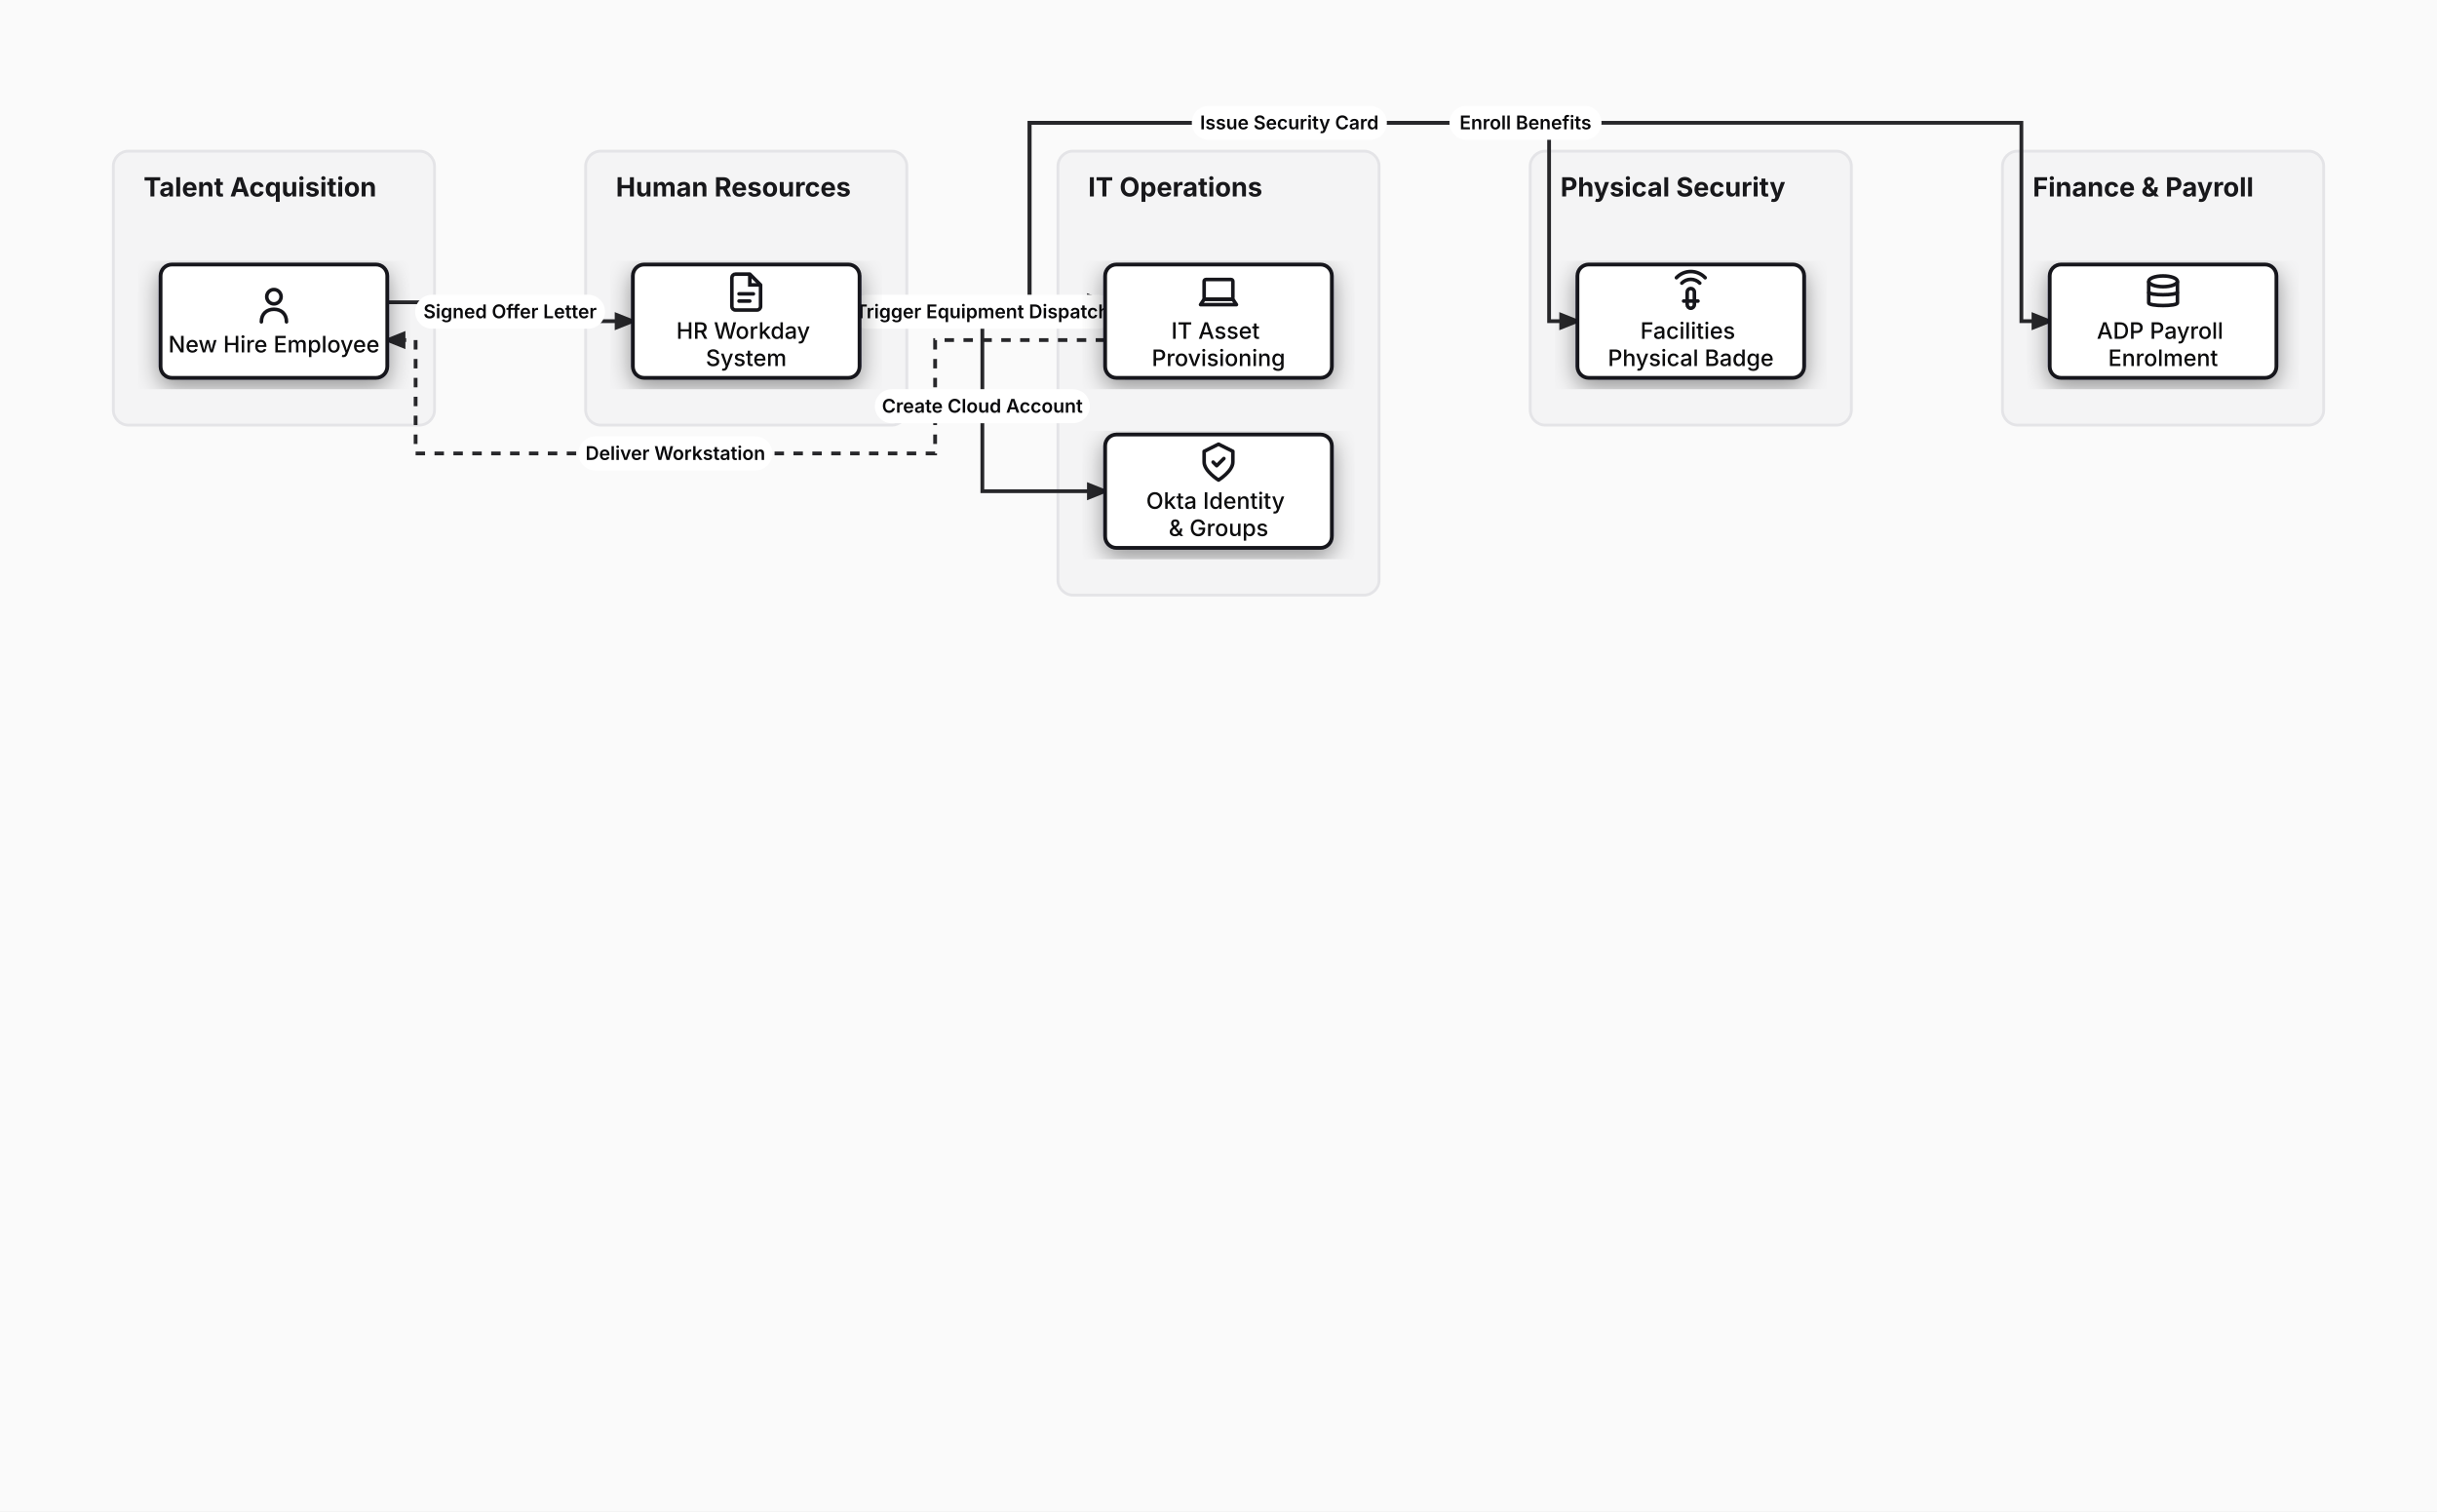
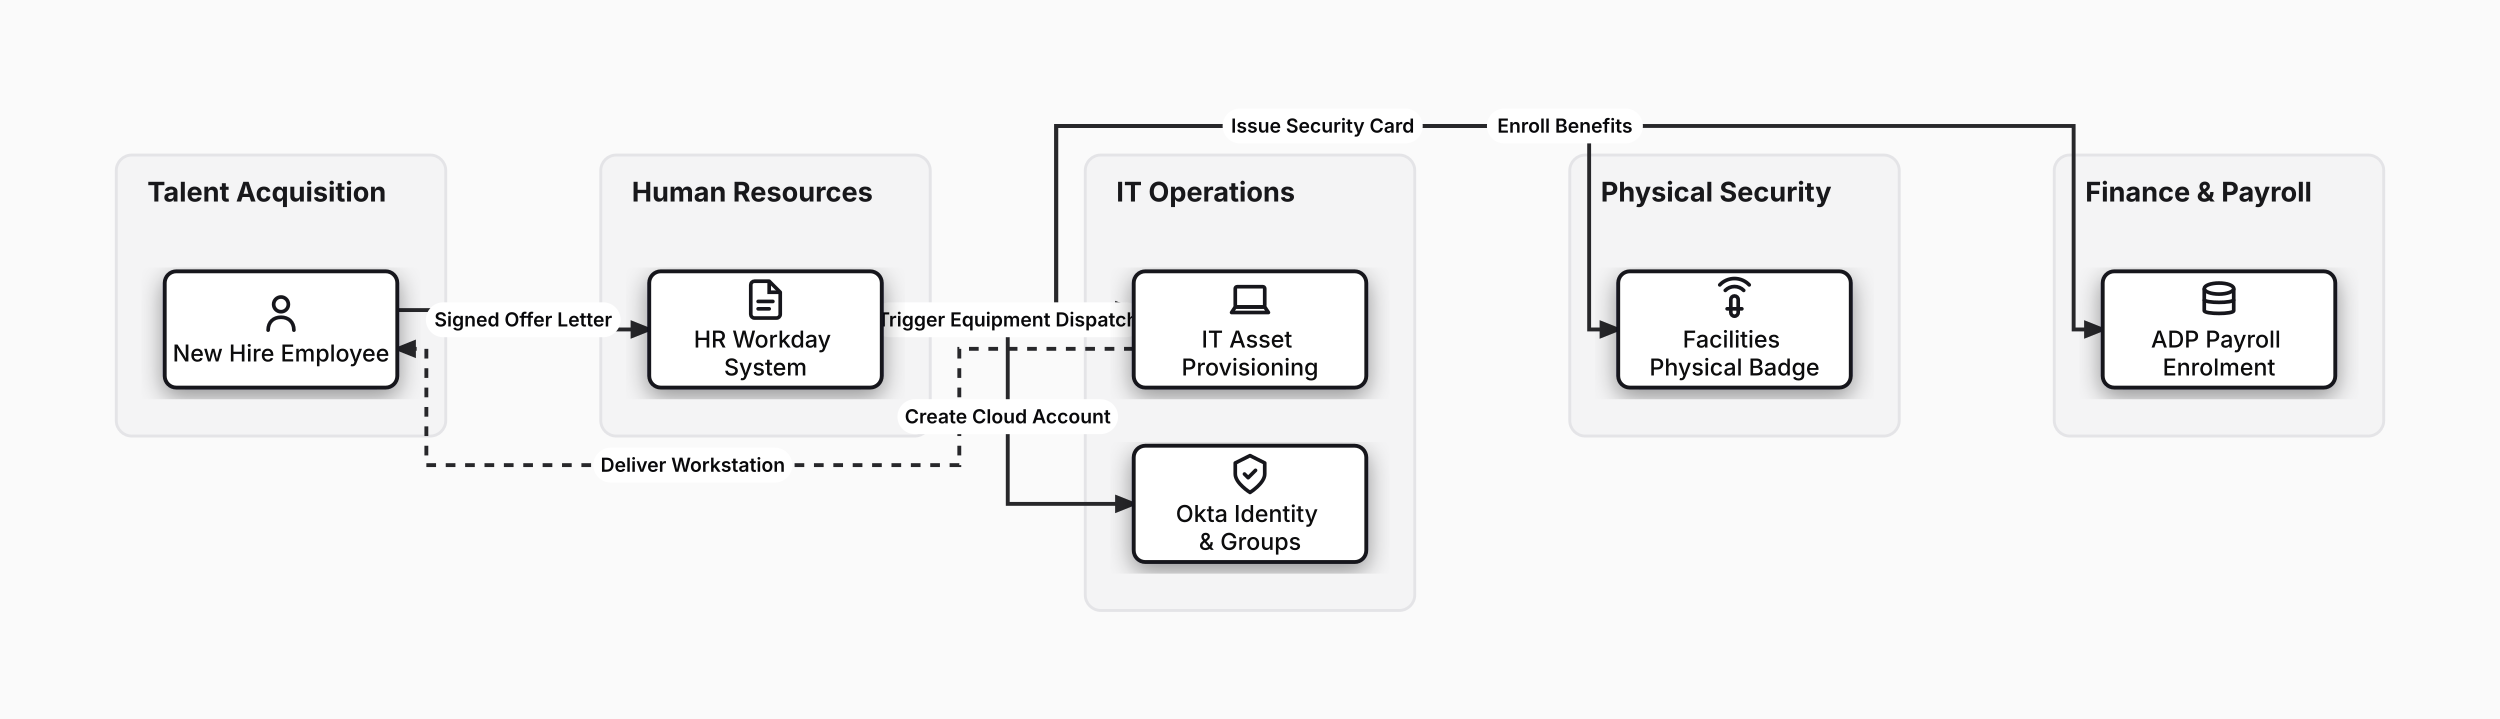
- <svg xmlns="http://www.w3.org/2000/svg" viewBox="0 0 1290 800" width="1290" height="800">
+ <svg xmlns="http://www.w3.org/2000/svg" viewBox="0 0 1290 371" width="1290" height="371">
  <defs>
    <marker id="arrow" viewBox="0 0 10 10" refX="8" refY="5" markerWidth="6" markerHeight="6" orient="auto-start-reverse">
      <path d="M 0 1 L 10 5 L 0 9 z" fill="#18181B" />
    </marker>
    <marker id="arrow-tail" viewBox="0 0 10 10" refX="2" refY="5" markerWidth="6" markerHeight="6" orient="auto">
      <path d="M 10 1 L 0 5 L 10 9 z" fill="#18181B" />
    </marker>
    <marker id="arrow-27272A" viewBox="0 0 10 10" refX="8" refY="5" markerWidth="6" markerHeight="6" orient="auto-start-reverse">
      <path d="M 0 1 L 10 5 L 0 9 z" fill="#27272A" />
    </marker>
    <marker id="arrow-27272A-tail" viewBox="0 0 10 10" refX="2" refY="5" markerWidth="6" markerHeight="6" orient="auto">
      <path d="M 10 1 L 0 5 L 10 9 z" fill="#27272A" />
    </marker>
    <filter id="shadow" x="-10%" y="-10%" width="120%" height="120%">
      <feDropShadow dx="0" dy="4" stdDeviation="6" flood-color="#000000" flood-opacity="0.4" />
    </filter>
  </defs>
  <rect width="100%" height="100%" fill="#FAFAFA" />
  <g id="group_1">
    <rect x="60.0" y="80.0" width="170.0" height="145.0" rx="8" fill="#F4F4F5" stroke="#E4E4E7" stroke-width="1.5" />
    <text x="76" y="104" fill="#18181B" font-family="Inter, -apple-system, BlinkMacSystemFont, 'Segoe UI', Roboto, sans-serif" font-size="14" font-weight="700" text-anchor="start">Talent Acquisition</text>
  </g>
  <g id="group_2">
    <rect x="310.0" y="80.0" width="170.0" height="145.0" rx="8" fill="#F4F4F5" stroke="#E4E4E7" stroke-width="1.5" />
    <text x="326" y="104" fill="#18181B" font-family="Inter, -apple-system, BlinkMacSystemFont, 'Segoe UI', Roboto, sans-serif" font-size="14" font-weight="700" text-anchor="start">Human Resources</text>
  </g>
  <g id="group_3">
    <rect x="560.0" y="80.0" width="170.0" height="235.0" rx="8" fill="#F4F4F5" stroke="#E4E4E7" stroke-width="1.5" />
    <text x="576" y="104" fill="#18181B" font-family="Inter, -apple-system, BlinkMacSystemFont, 'Segoe UI', Roboto, sans-serif" font-size="14" font-weight="700" text-anchor="start">IT Operations</text>
  </g>
  <g id="group_4">
    <rect x="810.0" y="80.0" width="170.0" height="145.0" rx="8" fill="#F4F4F5" stroke="#E4E4E7" stroke-width="1.5" />
    <text x="826" y="104" fill="#18181B" font-family="Inter, -apple-system, BlinkMacSystemFont, 'Segoe UI', Roboto, sans-serif" font-size="14" font-weight="700" text-anchor="start">Physical Security</text>
  </g>
  <g id="group_5">
    <rect x="1060.0" y="80.0" width="170.0" height="145.0" rx="8" fill="#F4F4F5" stroke="#E4E4E7" stroke-width="1.5" />
    <text x="1076" y="104" fill="#18181B" font-family="Inter, -apple-system, BlinkMacSystemFont, 'Segoe UI', Roboto, sans-serif" font-size="14" font-weight="700" text-anchor="start">Finance &amp; Payroll</text>
  </g>
  <path d="M 205.0 160.0 L 270.0 160.0 L 270.0 170.0 L 335.0 170.0" fill="none" stroke="#27272A" stroke-width="2" marker-end="url(#arrow-27272A)" />
  <path d="M 455.0 170.0 L 520.0 170.0 L 520.0 160.0 L 585.0 160.0" fill="none" stroke="#27272A" stroke-width="2" marker-end="url(#arrow-27272A)" />
  <path d="M 455.0 170.0 L 520.0 170.0 L 520.0 260.0 L 585.0 260.0" fill="none" stroke="#27272A" stroke-width="2" marker-end="url(#arrow-27272A)" />
  <path d="M 455.0 170.0 L 545.0 170.0 L 545.0 65.0 L 820.0 65.0 L 820.0 170.0 L 835.0 170.0" fill="none" stroke="#27272A" stroke-width="2" marker-end="url(#arrow-27272A)" />
  <path d="M 455.0 170.0 L 545.0 170.0 L 545.0 65.0 L 1070.0 65.0 L 1070.0 170.0 L 1085.0 170.0" fill="none" stroke="#27272A" stroke-width="2" marker-end="url(#arrow-27272A)" />
  <path d="M 585.0 180.0 L 495.0 180.0 L 495.0 240.0 L 220.0 240.0 L 220.0 180.0 L 205.0 180.0" fill="none" stroke="#27272A" stroke-width="2" stroke-dasharray="5,5" marker-end="url(#arrow-27272A)" />
  <g class="badge">
    <rect x="219.754" y="156.0" width="100.492" height="18.0" rx="9.0" fill="#FFFFFF" />
    <text x="270" y="168.44" fill="#09090B" font-family="Inter, -apple-system, BlinkMacSystemFont, 'Segoe UI', Roboto, sans-serif" font-size="10" font-weight="600" text-anchor="middle">Signed Offer Letter</text>
  </g>
  <g class="badge">
    <rect x="450.027" y="156.0" width="139.945" height="18.0" rx="9.0" fill="#FFFFFF" />
    <text x="520" y="168.44" fill="#09090B" font-family="Inter, -apple-system, BlinkMacSystemFont, 'Segoe UI', Roboto, sans-serif" font-size="10" font-weight="600" text-anchor="middle">Trigger Equipment Dispatch</text>
  </g>
  <g class="badge">
    <rect x="463.084" y="206.0" width="113.832" height="18.0" rx="9.0" fill="#FFFFFF" />
    <text x="520" y="218.44" fill="#09090B" font-family="Inter, -apple-system, BlinkMacSystemFont, 'Segoe UI', Roboto, sans-serif" font-size="10" font-weight="600" text-anchor="middle">Create Cloud Account</text>
  </g>
  <g class="badge">
    <rect x="630.872" y="56.0" width="103.256" height="18.0" rx="9.0" fill="#FFFFFF" />
    <text x="682.5" y="68.44" fill="#09090B" font-family="Inter, -apple-system, BlinkMacSystemFont, 'Segoe UI', Roboto, sans-serif" font-size="10" font-weight="600" text-anchor="middle">Issue Security Card</text>
  </g>
  <g class="badge">
    <rect x="767.261" y="56.0" width="80.478" height="18.0" rx="9.0" fill="#FFFFFF" />
    <text x="807.5" y="68.44" fill="#09090B" font-family="Inter, -apple-system, BlinkMacSystemFont, 'Segoe UI', Roboto, sans-serif" font-size="10" font-weight="600" text-anchor="middle">Enroll Benefits</text>
  </g>
  <g class="badge">
    <rect x="306.155" y="231.0" width="102.689" height="18.0" rx="9.0" fill="#FFFFFF" />
    <text x="357.5" y="243.44" fill="#09090B" font-family="Inter, -apple-system, BlinkMacSystemFont, 'Segoe UI', Roboto, sans-serif" font-size="10" font-weight="600" text-anchor="middle">Deliver Workstation</text>
  </g>
  <g id="candidate" filter="url(#shadow)">
    <rect x="85.0" y="140.0" width="120.0" height="60.0" rx="6.0" fill="#FFFFFF" stroke="#18181B" stroke-width="2.0" />
    <g class="icon icon-user" transform="translate(133.6, 150.4) scale(0.95)">
      <circle cx="12" cy="7" r="4" fill="none" stroke="#18181B" stroke-width="2.0" />
      <path d="M 5 21 C 5 16.5 8 14 12 14 C 16 14 19 16.5 19 21" fill="none" stroke="#18181B" stroke-width="2.0" stroke-linecap="round" />
    </g>
    <text x="145" y="186.53" fill="#09090B" font-family="Inter, -apple-system, BlinkMacSystemFont, 'Segoe UI', Roboto, sans-serif" font-size="12" font-weight="500" text-anchor="middle">New Hire Employee</text>
  </g>
  <g id="hr_intake" filter="url(#shadow)">
    <rect x="335.0" y="140.0" width="120.0" height="60.0" rx="6.0" fill="#FFFFFF" stroke="#18181B" stroke-width="2.0" />
    <g class="icon icon-document" transform="translate(383.6, 143.2) scale(0.95)">
      <path d="M 14 2 H 6 A 2 2 0 0 0 4 4 V 20 A 2 2 0 0 0 6 22 H 18 A 2 2 0 0 0 20 20 V 8 Z" fill="none" stroke="#18181B" stroke-width="2.0" stroke-linejoin="round" />
      <polyline points="14,2 14,8 20,8" fill="none" stroke="#18181B" stroke-width="2.0" />
      <line x1="8" y1="13" x2="16" y2="13" stroke="#18181B" stroke-width="2.0" stroke-linecap="round" />
      <line x1="8" y1="17" x2="14" y2="17" stroke="#18181B" stroke-width="2.0" stroke-linecap="round" />
    </g>
    <text x="395" y="179.33" text-anchor="middle" fill="#09090B" font-family="Inter, -apple-system, BlinkMacSystemFont, 'Segoe UI', Roboto, sans-serif" font-size="12" font-weight="500">
      <tspan x="395" dy="0">HR Workday</tspan>
      <tspan x="395" dy="14.4">System</tspan>
    </text>
  </g>
  <g id="it_provision" filter="url(#shadow)">
    <rect x="585.0" y="140.0" width="120.0" height="60.0" rx="6.0" fill="#FFFFFF" stroke="#18181B" stroke-width="2.0" />
    <g class="icon icon-laptop" transform="translate(633.6, 143.2) scale(0.95)">
      <rect x="4" y="5" width="16" height="11" rx="1" fill="none" stroke="#18181B" stroke-width="2.0" />
      <path d="M 2 19 H 22 L 20 16 H 4 Z" fill="none" stroke="#18181B" stroke-width="2.0" stroke-linejoin="round" />
    </g>
    <text x="645" y="179.33" text-anchor="middle" fill="#09090B" font-family="Inter, -apple-system, BlinkMacSystemFont, 'Segoe UI', Roboto, sans-serif" font-size="12" font-weight="500">
      <tspan x="645" dy="0">IT Asset</tspan>
      <tspan x="645" dy="14.4">Provisioning</tspan>
    </text>
  </g>
  <g id="iam_setup" filter="url(#shadow)">
    <rect x="585.0" y="230.0" width="120.0" height="60.0" rx="6.0" fill="#FFFFFF" stroke="#18181B" stroke-width="2.0" />
    <g class="icon icon-shield" transform="translate(633.6, 233.2) scale(0.95)">
      <path d="M 12 2 L 20 6 V 12 C 20 17 12 22 12 22 C 12 22 4 17 4 12 V 6 Z" fill="none" stroke="#18181B" stroke-width="2.0" stroke-linejoin="round" />
      <polyline points="9,12 11,14 15,10" fill="none" stroke="#18181B" stroke-width="2.0" stroke-linecap="round" stroke-linejoin="round" />
    </g>
    <text x="645" y="269.33" text-anchor="middle" fill="#09090B" font-family="Inter, -apple-system, BlinkMacSystemFont, 'Segoe UI', Roboto, sans-serif" font-size="12" font-weight="500">
      <tspan x="645" dy="0">Okta Identity</tspan>
      <tspan x="645" dy="14.4">&amp; Groups</tspan>
    </text>
  </g>
  <g id="badge_access" filter="url(#shadow)">
    <rect x="835.0" y="140.0" width="120.0" height="60.0" rx="6.0" fill="#FFFFFF" stroke="#18181B" stroke-width="2.0" />
    <g class="icon icon-sensor" transform="translate(883.6, 143.2) scale(0.95)">
      <path d="M 4 4 A 11 11 0 0 1 20 4" fill="none" stroke="#18181B" stroke-width="2.0" stroke-linecap="round" />
      <path d="M 7 7 A 7 7 0 0 1 17 7" fill="none" stroke="#18181B" stroke-width="2.0" stroke-linecap="round" />
      <rect x="10" y="10" width="4" height="11" rx="2" fill="none" stroke="#18181B" stroke-width="2.0" />
      <line x1="8" y1="17" x2="16" y2="17" stroke="#18181B" stroke-width="2.0" stroke-linecap="round" />
    </g>
    <text x="895" y="179.33" text-anchor="middle" fill="#09090B" font-family="Inter, -apple-system, BlinkMacSystemFont, 'Segoe UI', Roboto, sans-serif" font-size="12" font-weight="500">
      <tspan x="895" dy="0">Facilities</tspan>
      <tspan x="895" dy="14.4">Physical Badge</tspan>
    </text>
  </g>
  <g id="payroll" filter="url(#shadow)">
    <rect x="1085.0" y="140.0" width="120.0" height="60.0" rx="6.0" fill="#FFFFFF" stroke="#18181B" stroke-width="2.0" />
    <g class="icon icon-storage" transform="translate(1133.6, 143.2) scale(0.95)">
      <ellipse cx="12" cy="6" rx="8" ry="3" fill="none" stroke="#18181B" stroke-width="2.0" />
      <path d="M 4 6 V 18 C 4 20 20 20 20 18 V 6" fill="none" stroke="#18181B" stroke-width="2.0" />
      <path d="M 4 12 C 4 14 20 14 20 12" fill="none" stroke="#18181B" stroke-width="2.0" />
    </g>
    <text x="1145" y="179.33" text-anchor="middle" fill="#09090B" font-family="Inter, -apple-system, BlinkMacSystemFont, 'Segoe UI', Roboto, sans-serif" font-size="12" font-weight="500">
      <tspan x="1145" dy="0">ADP Payroll</tspan>
      <tspan x="1145" dy="14.4">Enrolment</tspan>
    </text>
  </g>
</svg>
